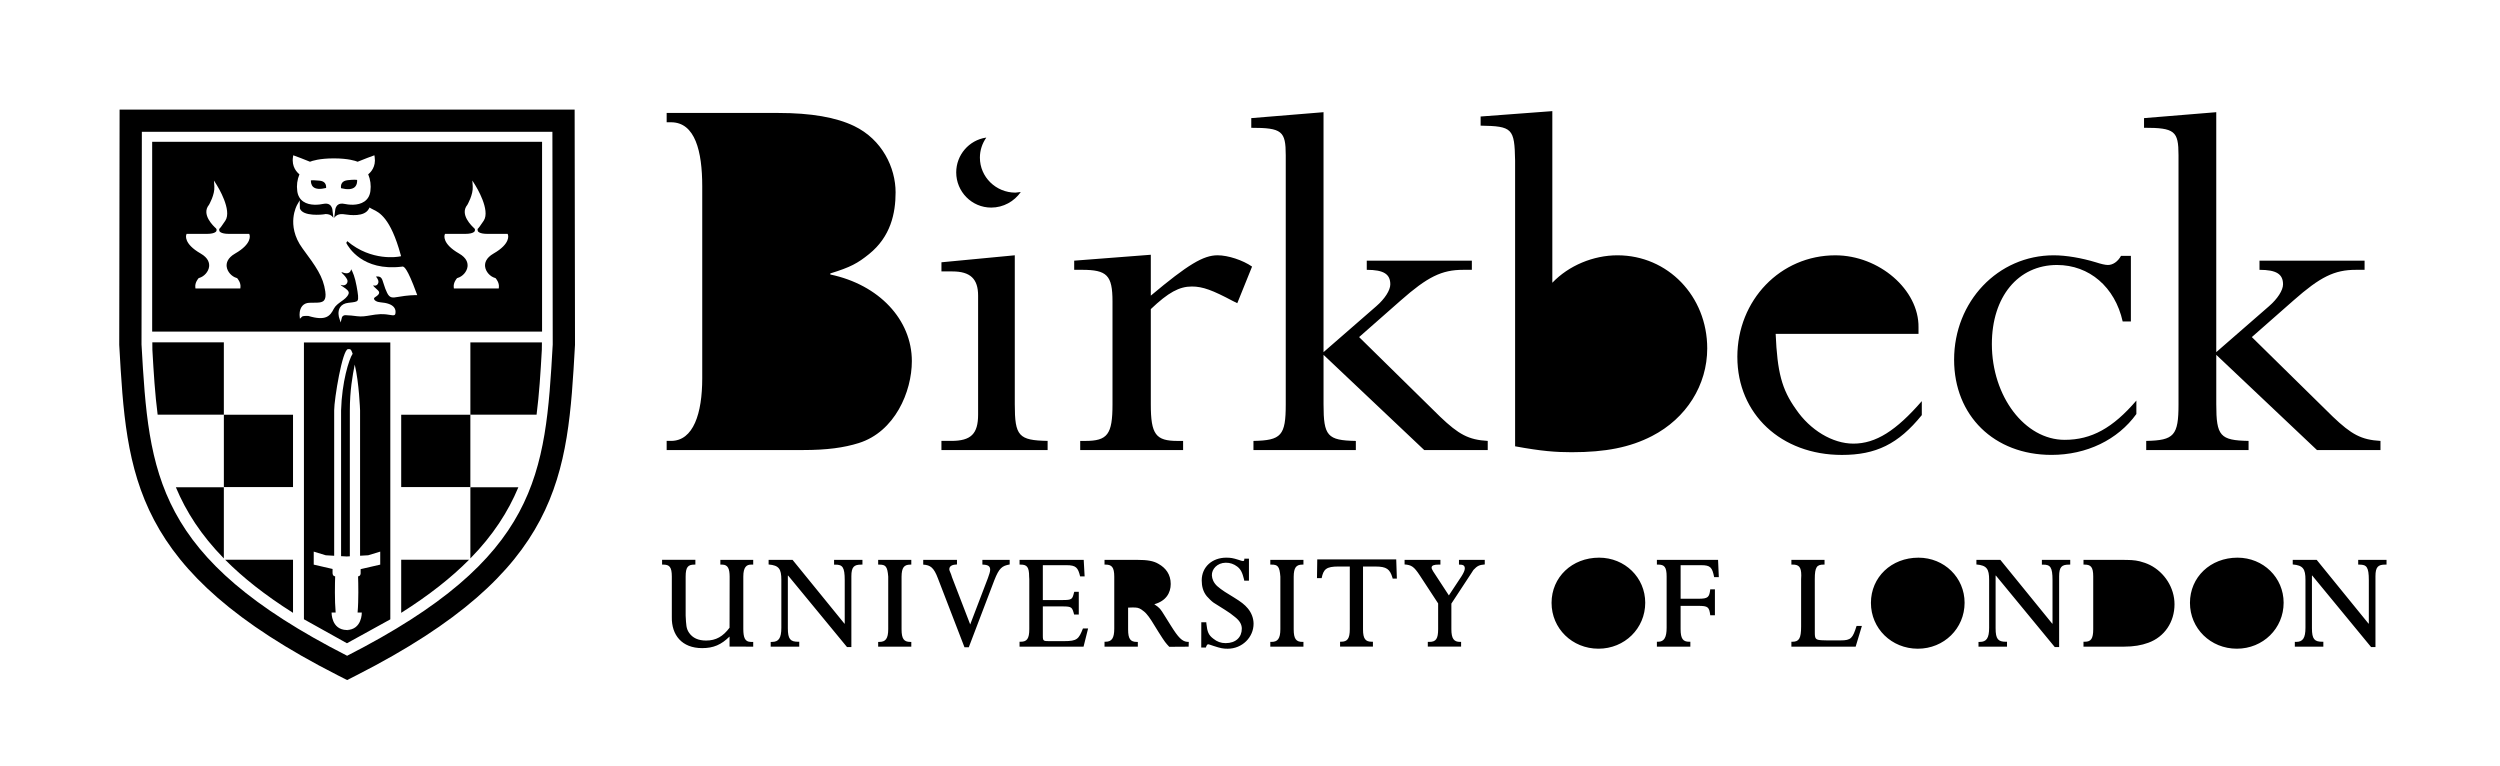
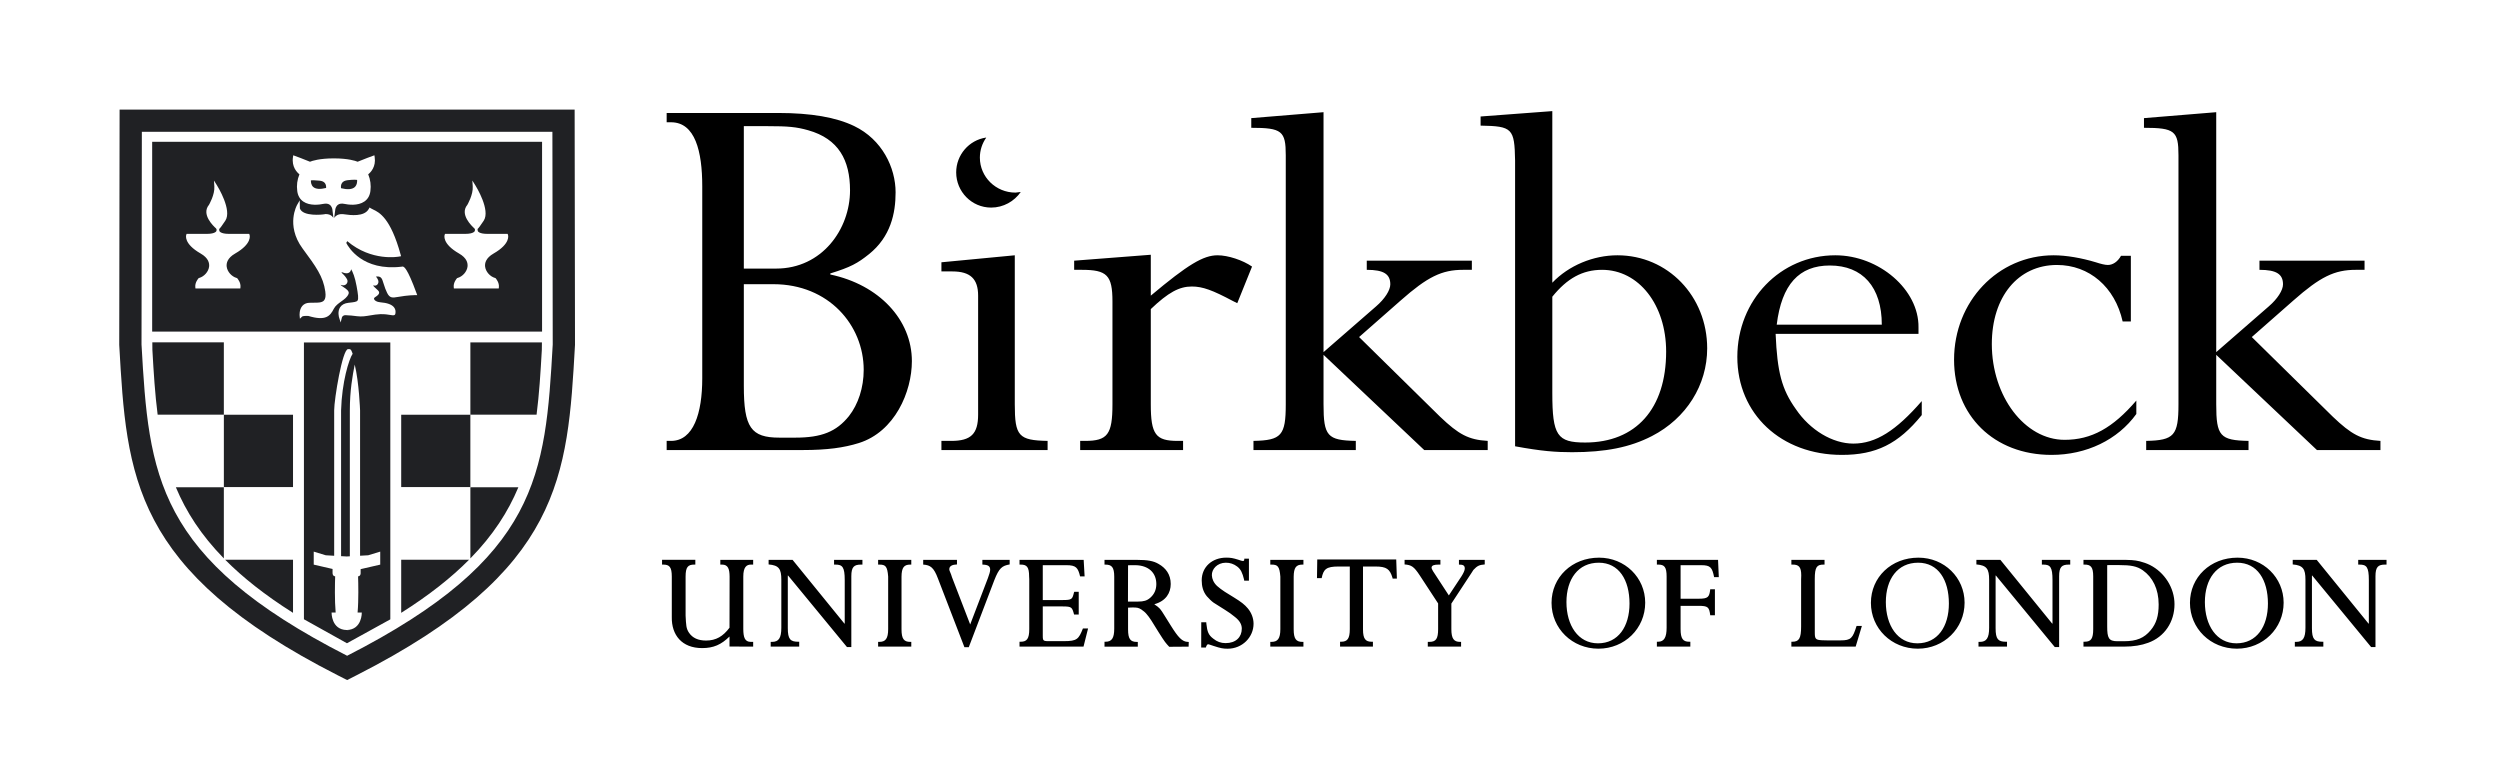
- <svg xmlns="http://www.w3.org/2000/svg" viewBox="42 23 173 53">
-   <path d="M207.148 62.071h-.093c-.487 0-.673.155-.673.807v4.9h-.301l-4.074-4.949h-.021v3.646c0 .754.177.933.706.933h.083v.34h-1.973v-.329h.093c.456 0 .643-.262.643-.975v-3.325c0-.744-.162-.999-.881-1.058v-.317h1.659l3.586 4.411h.021v-3.011c0-.907-.156-1.072-.643-1.072h-.093V61.742h1.961v.328zm-10.357 5.819c-1.82 0-3.246-1.402-3.246-3.171 0-1.779 1.415-3.129 3.289-3.129 1.788 0 3.193 1.381 3.193 3.119 0 1.779-1.426 3.181-3.236 3.181v0zm-6.134-.409c-.466.173-1.011.267-1.674.267h-2.806v-.34h.095c.425 0 .579-.209.579-.872v-3.649c0-.662-.176-.816-.601-.816h-.072v-.328h2.485c.757 0 1.028.009 1.412.101.238.061.477.143.705.255 1.006.51 1.696 1.574 1.696 2.716 0 1.223-.687 2.259-1.817 2.666zm-5.398-5.409h-.093c-.487 0-.674.155-.674.807v4.9h-.3l-4.075-4.949h-.021v3.646c0 .754.177.933.706.933h.083v.34h-1.973v-.329h.093c.456 0 .643-.262.643-.975v-3.325c0-.744-.162-.999-.881-1.058v-.317h1.659l3.587 4.411h.021v-3.011c0-.907-.156-1.072-.643-1.072h-.093V61.742h1.962v.328zm-10.545 5.819c-1.82 0-3.246-1.402-3.246-3.171 0-1.779 1.415-3.129 3.289-3.129 1.788 0 3.193 1.381 3.193 3.119 0 1.779-1.426 3.181-3.236 3.181v0zm-4.302-.143h-4.448v-.339h.062c.466 0 .611-.22.611-1.055V63.081l.011-.265c0-.591-.176-.746-.591-.746h-.093V61.742h2.294v.328h-.062c-.467 0-.613.158-.613 1.004l.002 3.298v.367c-.002.461.035.546.501.566l.342.01h.943c.726 0 .834-.153 1.104-.999h.367l-.43 1.43v-0zm-10.877-3.315c.663 0 .752-.102.814-.652h.323v1.796h-.323c-.072-.571-.151-.651-.825-.651h-1.226v1.611c0 .662.166.872.591.872h.083v.339h-2.315v-.339h.083c.425 0 .591-.309.591-.972v-3.538c0-.662-.155-.828-.58-.828h-.094V61.742h4.233l.052 1.194h-.323c-.135-.673-.255-.825-.897-.825h-1.423v2.321H159.534zm-6.921 3.457c-1.82 0-3.246-1.402-3.246-3.171 0-1.779 1.416-3.129 3.289-3.129 1.788 0 3.193 1.381 3.193 3.119 0 1.779-1.426 3.181-3.236 3.181l0.0 0zm-7.868-5.83c-.385.032-.517.096-.785.38l-.124.194-1.402 2.135v1.767c0 .662.176.883.601.883h.072v.328h-2.304v-.328h.114c.456-.002.601-.221.601-.883V64.757l-1.262-1.928c-.415-.632-.583-.729-1.06-.77v-.317h2.48v.328h-.124c-.301 0-.479.048-.487.207-.003.061.042.143.104.255l.114.173.978 1.497.874-1.323c.135-.214.229-.408.229-.54 0-.224-.135-.269-.404-.269V61.742h1.785v.317-0zm-6.373.979l-.021-.081c-.176-.571-.399-.754-1.166-.754h-.865V66.566c0 .642.177.841.592.841h.093v.339h-2.273v-.339h.072c.435 0 .601-.21.601-.872v-4.332h-.793c-.829 0-1.03.183-1.155.805h-.323l.019-1.296h5.465l.044 1.326h-.292v-0zm-6.175-.968h-.073c-.435 0-.595.214-.601.839v3.637c0 .662.166.872.601.872h.073v.329h-2.293v-.329h.083c.425 0 .613-.22.613-.883v-3.637c-.055-.715-.187-.828-.613-.828h-.083V61.742h2.293v.328-0zm-5.242 5.821c-.321 0-.483-.032-.981-.194-.24-.078-.325-.115-.366-.115-.07 0-.112.073-.164.226h-.319l.004-1.746h.344l.01.112c.06.54.14.77.482 1.025.249.204.524.305.845.305.715 0 1.122-.415 1.122-1.001 0-.245-.102-.516-.465-.801-.217-.183-.455-.352-.704-.505-.384-.245-.649-.402-.784-.494-.145-.102-.333-.29-.468-.443-.259-.316-.353-.689-.353-1.097-.001-.947.742-1.574 1.696-1.574.301 0 .477.03.829.143.208.071.255.083.32.09.079.008.104-.042.103-.12-0-.01-.001-.02-.001-.041h.321v1.521h-.328l-.01-.082c-.114-.458-.219-.704-.478-.898-.228-.173-.488-.266-.789-.263-.598.007-.976.45-.96.872.009.249.123.517.361.741.145.132.349.279.535.401.135.082.327.208.648.401.477.296.718.478.944.748.263.315.396.694.397 1.06.002.931-.782 1.729-1.792 1.729v-0zm-5.32-23.502v6.59c0 2.085.341 2.532 1.856 2.532h.379v.633h-7.121v-.633h.341c1.553 0 1.894-.447 1.894-2.532V43.868c0-1.824-.379-2.197-2.121-2.197h-.53v-.633l5.302-.409v2.829c2.576-2.159 3.636-2.792 4.621-2.792.72 0 1.742.335 2.386.782l-1.023 2.532-.303-.149c-1.401-.745-2.083-1.005-2.84-1.005-.871 0-1.629.41-2.841 1.564zm-4.655 23.358h-4.428v-.34h.083c.425 0 .591-.209.591-.872V63.081l-.011-.183c0-.662-.154-.827-.579-.827h-.083V61.742h4.439l.063 1.144h-.312c-.145-.611-.286-.775-.949-.775h-1.631v2.412h1.362c.653 0 .68-.051.794-.51.01-.01.01-.031.021-.061h.311v1.572h-.323c-.135-.499-.15-.56-.793-.56h-1.372v2.03c0 .397.04.372.599.372h.881c.892 0 1.006-.143 1.296-.876h.357l-.315 1.257h-0zm-5.109-5.687c-.529.092-.733.247-1.065 1.092l-1.766 4.636h-.3l-1.835-4.76c-.28-.744-.511-.926-1.019-.957V61.742h2.336v.317c-.321.01-.529.109-.529.323 0 .092.01.086.124.372l.062.193 1.258 3.265 1.227-3.213c.093-.255.155-.445.155-.577 0-.255-.156-.341-.539-.352V61.742h1.889v.317h0zm-6.81.011h-.073c-.435 0-.595.214-.601.839v3.637c0 .662.166.872.601.872h.073v.329h-2.293v-.329h.083c.425 0 .613-.22.613-.883v-3.637c-.055-.715-.187-.828-.613-.828h-.083V61.742h2.293v.328h-0zm-3.38 0h-.093c-.487 0-.674.155-.674.807v4.9h-.3l-4.075-4.949h-.021v3.646c0 .754.177.933.706.933h.083v.34H95.332v-.329h.094c.456 0 .643-.262.643-.975v-3.325c0-.744-.162-.999-.881-1.058v-.317h1.659l3.587 4.411h.021v-3.011c0-.907-.156-1.072-.644-1.072h-.093V61.742h1.963v.328zm-7.56-0h-.163c-.291.002-.522.165-.522.827v3.638c.006.558.097.883.522.883h.163v.329l-1.637-.006v-.694c-.573.563-1.107.801-1.895.801-1.41 0-2.124-.912-2.1-2.149V62.898c0-.662-.166-.827-.591-.827h-.083v-.331h2.304v.331h-.072c-.435 0-.601.165-.601.827v2.7c.035.655.035.895.238 1.192.246.358.636.536 1.175.536.695 0 1.175-.288 1.625-.888l.006-3.357v-.183c-.006-.511-.097-.827-.522-.827h-.12v-.328h2.273v.328h-0zm16.108-29.549l.019.005c-.277.392-.44.868-.44 1.381 0 1.337 1.102 2.421 2.462 2.421l.368-.044c-.449.648-1.205 1.079-2.048 1.079-1.351 0-2.421-1.107-2.421-2.434 0-1.208.885-2.232 2.061-2.408zm80.135-1.349l5-.41v16.604l3.636-3.165c.606-.521.985-1.117.985-1.526 0-.707-.455-1.005-1.629-1.005v-.633h7.272v.633h-.606c-1.477 0-2.461.484-4.317 2.122l-2.879 2.532 5.606 5.51c1.288 1.229 1.97 1.601 3.296 1.675v.633h-4.394l-6.969-6.59v3.425c0 2.197.265 2.494 2.235 2.532v.633h-7.083v-.633c1.932-.037 2.235-.372 2.235-2.532V33.741c0-1.675-.265-1.899-2.386-1.899v-.67l0-0zm-6.249 9.493c.871 0 1.932.186 2.917.484.341.111.644.186.833.186.341 0 .682-.223.909-.633h.682v4.542h-.568c-.53-2.383-2.31-3.909-4.545-3.909-2.689 0-4.507 2.197-4.507 5.473 0 3.611 2.272 6.627 5.038 6.627 1.856 0 3.333-.819 4.962-2.718v.931c-1.288 1.787-3.447 2.829-5.871 2.829-3.977 0-6.742-2.718-6.742-6.589 0-4.021 3.03-7.223 6.893-7.223l0-0zm-21.892 7.037c0-3.946 2.992-7.036 6.78-7.036 3.03 0 5.795 2.383 5.757 4.989v.447h-9.885c.114 2.643.417 3.835 1.401 5.212.985 1.452 2.538 2.383 3.977 2.383 1.553 0 2.954-.893 4.735-2.941v.968c-1.629 2.01-3.182 2.755-5.53 2.755-4.204 0-7.234-2.829-7.234-6.776l-0.0 0zm-11.44 6.59c-1.136 0-2.121-.075-3.939-.41v-19.769c-.038-2.234-.189-2.383-2.386-2.42v-.633l4.962-.372v11.876c1.136-1.191 2.841-1.899 4.507-1.899 3.485 0 6.212 2.829 6.212 6.441 0 2.532-1.439 4.84-3.825 6.068-1.515.782-3.22 1.117-5.53 1.117zm-5.832-.149h-4.394l-6.969-6.59v3.425c0 2.197.265 2.494 2.235 2.532v.633H128.739v-.633c1.932-.037 2.235-.372 2.235-2.532v-17.237c0-1.675-.265-1.899-2.386-1.899v-.67l5-.41v16.604l3.636-3.165c.606-.521.985-1.117.985-1.526 0-.707-.454-1.005-1.629-1.005v-.633h7.272v.633h-.606c-1.477 0-2.462.484-4.318 2.122l-2.878 2.532 5.606 5.51c1.288 1.229 1.97 1.601 3.295 1.675v.633-0zm-20.697 13.605l-1.343.009c-.241-.261-.282-.293-.732-1.006-.394-.652-.648-1.06-.845-1.274-.083-.102-.233-.223-.357-.305-.197-.122-.3-.137-.611-.137l-.302.011v1.511c0 .662.166.861.601.861h.072v.328h-2.305v-.34h.073c.425 0 .601-.243.601-.905V62.91c0-.662-.176-.839-.601-.839h-.073v-.328h2.264c.694 0 1.129.069 1.481.283.487.275.836.72.836 1.384 0 .619-.327 1.179-1.136 1.403.394.265.423.324.703.773l.446.713c.498.795.776 1.117 1.184 1.12h.052l-.009.329zM107.147 53.51h.682c1.364 0 1.856-.484 1.856-1.824v-8.228c0-1.154-.53-1.675-1.78-1.675h-.757v-.633l5.075-.484v10.312c0 2.197.265 2.495 2.272 2.532v.633h-7.348v-.633zm-5.72.149c-1.027.322-2.197.484-3.863.484H88.133v-.633h.303c1.553 0 2.159-1.909 2.159-4.329V35.89c0-2.42-.49-4.429-2.159-4.429h-.303v-.644h7.726c2.273 0 4.001.304 5.249.905 1.936.933 2.867 2.877 2.867 4.59 0 1.452-.342 3.068-1.84 4.273-.785.632-1.273.904-2.678 1.336v.074c3.371.707 5.643 3.127 5.643 5.994 0 2.122-1.177 4.888-3.674 5.67z" fill-rule="evenodd" />
-   <path class="svg-background" d="M100.821 36.174c0-2.085-.785-3.567-2.899-4.163-.818-.231-1.381-.28-2.821-.28h-1.629v9.855h2.235c3.181 0 5.113-2.732 5.113-5.412zm95.993 25.764c-1.426 0-2.237 1.135-2.237 2.727 0 1.606.807 2.852 2.18 2.852 1.405 0 2.183-1.163 2.183-2.755 0-1.634-.733-2.824-2.127-2.824zm-22.078 0c-1.426 0-2.237 1.135-2.237 2.727 0 1.606.807 2.852 2.18 2.852 1.405 0 2.183-1.163 2.183-2.755 0-1.634-.732-2.824-2.127-2.824zM152.865 41.672c-1.363 0-2.424.596-3.446 1.861v6.664c0 2.941.341 3.425 2.272 3.425 3.522 0 5.606-2.345 5.606-6.292 0-3.239-1.894-5.659-4.432-5.659v-0zm15.758-.298c-2.121 0-3.333 1.303-3.674 4.095h7.272c0-2.606-1.326-4.095-3.598-4.095h0zm-48.042 20.738l-.521.004-.007 2.518.697-.004c.39 0 .616-.063.844-.262.282-.246.422-.56.422-.947 0-.794-.544-1.29-1.436-1.309v-0zm32.054-.173c-1.426 0-2.237 1.135-2.237 2.727 0 1.606.807 2.852 2.18 2.852 1.405 0 2.183-1.163 2.183-2.755 0-1.634-.732-2.824-2.127-2.824zm37.647.524c-.403-.283-.84-.359-1.639-.359l-.826.002v4.244c0 .799.103 1.025.704 1.025h.447c.902 0 1.41-.229 1.855-.759.394-.469.555-.999.555-1.783 0-1.08-.416-1.891-1.097-2.369zM95.519 42.666h-2.045v7.045c0 2.867.492 3.574 2.462 3.574h1.098c1.818 0 2.841-.41 3.712-1.489.644-.819 1.023-1.973 1.023-3.202 0-3.09-2.424-5.928-6.25-5.928v0z" fill-rule="evenodd" />
-   <path d="M66.022 32.121H51.816l-.023 14.717c.511 9.028.948 14.764 14.228 21.541 13.279-6.777 13.717-12.513 14.228-21.541l-.023-14.717H66.022zm3.741 33.287V61.732h4.698c-1.222 1.232-2.759 2.452-4.698 3.676zm4.787-3.767V56.72h3.32c-.705 1.688-1.748 3.316-3.32 4.922zm-12.273 3.767c-1.939-1.224-3.475-2.444-4.697-3.676h4.697v3.676zm-4.787-3.767c-1.572-1.606-2.615-3.234-3.32-4.922h3.32V61.642zm12.273-4.935h4.786v-5.006h-4.786v5.006zm-12.272-0h4.786v-5.006h-4.786v5.006zm11.519 9.153l-3.001 1.654-2.977-1.66V46.697h5.978v19.162-0zM79.495 47.166v.038l-.002.038c-.088 1.555-.179 3.034-.362 4.455h-4.581V46.692H79.501l-.006.475zm-22.005 4.531h-4.581c-.183-1.421-.274-2.9-.362-4.455l-.002-.038v-.038l-.004-.475h4.949v5.006zm-4.96-5.752h26.981v-13.133H52.53v13.133zM63.515 35.48c.069-.009.236-.017.611.023.169.019.291.078.363.176.081.111.084.251.077.329-.415.103-.721.079-.889-.069-.155-.137-.167-.355-.162-.46v0zm2.15.183c.075-.109.209-.174.401-.195.419-.046.587-.029.647-.016.007.103.002.347-.17.5-.178.157-.503.182-.943.072-.012-.081-.02-.237.065-.36v0zm-2.944-.6c-.155.378-.205.758-.151 1.159.041.316.18.559.413.722.458.319 1.126.221 1.392.165.181-.038.327-.019.435.056.161.112.19.321.19.322l.071.587c-.026-.039-.056-.077-.093-.111-.108-.097-.248-.147-.415-.149l-.001-.004-.086.008c-.003 0-.006 0-.009.001l.005.045-.01-.041c-.143.034-1.516.176-1.71-.402l-.012-.559-.182.32c-.008.015-.204.363-.256.909-.047.502.024 1.274.633 2.1.925 1.254 1.434 1.945 1.576 2.984.042.3.012.502-.09.617-.138.155-.421.159-.721.155-.103-.001-.207 0-.309.006-.195.011-.352.082-.466.212-.229.261-.193.663-.191.68l.02.211.153-.149c.038-.037.244-.057.435-.042 1.211.363 1.503.005 1.759-.5.109-.213.314-.36.513-.503.214-.153.415-.298.505-.519.078-.191-.151-.344-.353-.478-.083-.056-.17-.113-.203-.153-0-0-.001-.001-.001-.002.012-.003.035.003.068.014.126.046.252.021.337-.066.08-.082.105-.203.062-.303-.065-.147-.225-.336-.337-.427-.028-.023-.053-.07-.062-.102.015.003.037.009.067.021.203.082.354.088.462.017.082-.054.122-.139.141-.233.11.186.262.539.377 1.174.098.542.151.879.061.999-.068.089-.26.11-.577.145l-.047.005c-.266.029-.46.131-.575.304-.201.301-.079.698-.074.715l.108.343.088-.349c.024-.095.145-.166.253-.157.056.007.106.009.168.012.118.005.28.012.628.06.322.044.617-.007.929-.06.216-.036.438-.074.68-.082.309-.009.545.031.7.057.166.028.31.053.34-.084.035-.171.005-.319-.089-.441-.153-.199-.468-.315-.963-.355-.24-.018-.397-.128-.422-.221-.013-.047.011-.091.07-.13.17-.11.27-.194.281-.296.009-.089-.056-.152-.084-.179-.04-.039-.082-.078-.122-.114-.077-.07-.192-.177-.202-.202.008-.016.013-.024.014-.025.007 0.0.022.003.033.005.06.012.184.037.273-.11.106-.171-.017-.373-.136-.51.236-.019.373.017.461.275.04.118.07.211.096.291.067.208.108.334.216.559.182.374.366.357.764.286.679-.122 1.173-.124 1.178-.124l.145-0-.049-.134c-.657-1.793-.87-1.828-.95-1.841-.028-.005-.053-.001-.073.007-2.709.322-3.685-1.341-3.839-1.643l.069-.124c1.683 1.425 3.537 1.079 3.617 1.063l.107-.021-.028-.103c-.703-2.56-1.489-2.931-1.911-3.131-.059-.028-.109-.052-.147-.076l-.094-.061-.053.097c-.31.571-1.304.43-1.678.377-.045-.006-.08-.011-.106-.014-.211-.019-.383.03-.512.145-.041.037-.072.077-.099.119l.077-.595c0-.002.029-.211.19-.323.107-.074.253-.094.433-.056.266.057.935.154 1.392-.165.234-.163.373-.406.414-.722.052-.4.001-.79-.152-1.159.166-.131.552-.518.447-1.194l-.019-.122-.117.043c-.007.002-.661.241-1.042.403-.148-.06-.656-.232-1.648-.232-.993 0-1.502.171-1.65.232-.378-.161-1.013-.393-1.041-.403l-.117-.043-.019.121c-.105.677.28 1.063.446 1.195h0zm3.46 31.543c-.04 0-.072-.007-.111-.008-.039.001-.072.008-.111.008h.222zm-1.165-3.938c0 .051.011.193.177.217-.015.457-.043 1.659.034 2.5h-.282s-.029 1.189 1.046 1.213c1.075-.024 1.046-1.213 1.046-1.213h-.292c.077-.842.049-2.043.034-2.5.166-.024.177-.166.177-.217v-.286h.009l1.347-.31v-.901l-.831.254-.564.032V51.396s-.066-1.915-.37-3.167c-.153.775-.338 1.785-.338 3.185v10.082l-.219.012-.387-.022V51.396c.056-1.963.54-3.526.8-3.917-.119-.339-.148-.319-.319-.319-.389 0-.959 3.46-.959 4.237v10.062l-.584-.034-.831-.254v.901l1.303.3v.296zm8.752-22.124c.54.31.615.667.584.912-.044.346-.34.681-.688.779l-.029.008-.02.022c-.01.012-.253.287-.216.608l.01.089h3.104l.01-.089c.036-.321-.206-.596-.216-.608l-.02-.022-.029-.008c-.348-.098-.644-.433-.688-.779-.031-.245.045-.601.584-.911 1.202-.688 1.007-1.271.998-1.295l-.024-.066h-1.406c-.603 0-.661-.201-.661-.201-0 0-0.0 0-0.0 0l-.015-.134c.073-.065.192-.222.426-.575.485-.731-.527-2.367-.57-2.437l-.216-.345.027.404c.04.583-.374 1.279-.372 1.279-.548.657.3 1.467.503 1.644l-.002.033.029.011-.012.115c-0.0.002-.054.206-.662.206H72.795l-.024.066c-.009.024-.205.607.998 1.295zm-17.883 0c.54.31.615.667.584.912-.044.346-.34.681-.688.779l-.029.008-.02.022c-.01.011-.252.286-.216.608l.01.089h3.104l.01-.089c.036-.321-.206-.596-.216-.608l-.02-.022-.029-.008c-.348-.098-.644-.433-.688-.779-.031-.245.045-.601.584-.911 1.202-.688 1.007-1.271.998-1.295l-.024-.066H57.841c-.603 0-.661-.201-.661-.201l-.015-.134c.073-.065.192-.222.426-.575.486-.731-.527-2.367-.57-2.437l-.216-.345.028.404c.04.583-.374 1.279-.372 1.279-.548.657.3 1.467.503 1.644l-.002.033.029.011-.012.115c-0.0.002-.054.206-.662.206h-1.404l-.024.066c-.009.024-.205.607.998 1.295v-0zm25.905 6.312l-.002.043c-.511 9.045-.881 15.58-15.105 22.824l-.661.336v.001l-.001-.001-.002.001v-.001l-.661-.336c-14.224-7.244-14.594-13.779-15.105-22.824l-.002-.043v-.043l.025-16.227h31.489l.025 16.227v.043z" fill-rule="evenodd" />
+ <svg xmlns="http://www.w3.org/2000/svg" viewBox="42 23 173 53" version="1.1" id="svg3">
+   <defs id="defs3" />
+   <path id="path1" d="M 149.42 30.689 L 144.457 31.061 L 144.457 31.693 C 146.654 31.731 146.806 31.88 146.844 34.113 L 146.844 53.883 C 148.662 54.218 149.647 54.293 150.783 54.293 C 153.093 54.293 154.798 53.958 156.312 53.176 C 158.699 51.947 160.137 49.639 160.137 47.107 C 160.137 43.496 157.41 40.666 153.926 40.666 C 152.259 40.666 150.556 41.373 149.42 42.564 L 149.42 30.689 z M 133.588 30.764 L 128.588 31.174 L 128.588 31.844 C 130.709 31.844 130.975 32.067 130.975 33.742 L 130.975 50.979 C 130.975 53.138 130.672 53.472 128.74 53.51 L 128.74 54.143 L 135.822 54.143 L 135.822 53.51 C 133.853 53.472 133.588 53.175 133.588 50.979 L 133.588 47.553 L 140.557 54.143 L 144.949 54.143 L 144.949 53.51 C 143.624 53.435 142.942 53.065 141.654 51.836 L 136.049 46.324 L 138.928 43.793 C 140.784 42.155 141.769 41.672 143.246 41.672 L 143.852 41.672 L 143.852 41.039 L 136.58 41.039 L 136.58 41.672 C 137.754 41.672 138.209 41.969 138.209 42.676 C 138.209 43.085 137.828 43.682 137.223 44.203 L 133.588 47.367 L 133.588 30.764 z M 195.363 30.764 L 190.363 31.174 L 190.363 31.844 C 192.484 31.844 192.75 32.067 192.75 33.742 L 192.75 50.979 C 192.75 53.138 192.447 53.472 190.516 53.51 L 190.516 54.143 L 197.598 54.143 L 197.598 53.51 C 195.628 53.472 195.363 53.175 195.363 50.979 L 195.363 47.553 L 202.332 54.143 L 206.727 54.143 L 206.727 53.51 C 205.401 53.435 204.717 53.065 203.43 51.836 L 197.824 46.324 L 200.703 43.793 C 202.559 42.155 203.545 41.672 205.021 41.672 L 205.627 41.672 L 205.627 41.039 L 198.355 41.039 L 198.355 41.672 C 199.529 41.672 199.984 41.969 199.984 42.676 C 199.984 43.085 199.604 43.682 198.998 44.203 L 195.363 47.367 L 195.363 30.764 z M 88.133 30.818 L 88.133 31.461 L 88.436 31.461 C 90.104 31.461 90.596 33.471 90.596 35.891 L 90.596 49.182 C 90.596 51.602 89.988 53.51 88.436 53.51 L 88.133 53.51 L 88.133 54.143 L 97.564 54.143 C 99.231 54.143 100.401 53.982 101.428 53.66 C 103.924 52.878 105.102 50.112 105.102 47.99 C 105.102 45.124 102.828 42.704 99.457 41.996 L 99.457 41.922 C 100.862 41.489 101.351 41.217 102.137 40.586 C 103.634 39.382 103.975 37.764 103.975 36.312 C 103.975 34.6 103.045 32.655 101.109 31.723 C 99.861 31.121 98.132 30.818 95.859 30.818 L 88.133 30.818 z M 93.473 31.73 L 95.102 31.73 C 96.541 31.73 97.104 31.781 97.922 32.012 C 100.036 32.607 100.822 34.089 100.822 36.174 C 100.822 38.854 98.89 41.586 95.709 41.586 L 93.473 41.586 L 93.473 31.73 z M 110.229 32.521 C 109.053 32.697 108.168 33.722 108.168 34.93 C 108.168 36.258 109.237 37.365 110.588 37.365 C 111.432 37.365 112.188 36.933 112.637 36.285 L 112.27 36.328 C 110.91 36.328 109.807 35.245 109.807 33.908 C 109.807 33.395 109.969 32.919 110.246 32.527 L 110.229 32.521 z M 121.635 40.629 L 116.332 41.039 L 116.332 41.672 L 116.861 41.672 C 118.604 41.672 118.982 42.043 118.982 43.867 L 118.982 50.979 C 118.982 53.063 118.643 53.51 117.09 53.51 L 116.748 53.51 L 116.748 54.143 L 123.869 54.143 L 123.869 53.51 L 123.49 53.51 C 121.975 53.51 121.635 53.063 121.635 50.979 L 121.635 44.389 C 122.847 43.235 123.603 42.826 124.475 42.826 C 125.232 42.826 125.915 43.086 127.316 43.83 L 127.619 43.98 L 128.641 41.447 C 127.997 41.001 126.976 40.666 126.256 40.666 C 125.271 40.666 124.21 41.3 121.635 43.459 L 121.635 40.629 z M 112.223 40.666 L 107.146 41.15 L 107.146 41.783 L 107.904 41.783 C 109.154 41.783 109.686 42.305 109.686 43.459 L 109.686 51.686 C 109.686 53.026 109.192 53.51 107.828 53.51 L 107.146 53.51 L 107.146 54.143 L 114.494 54.143 L 114.494 53.51 C 112.487 53.473 112.223 53.175 112.223 50.979 L 112.223 40.666 z M 169.002 40.666 C 165.214 40.666 162.223 43.757 162.223 47.703 C 162.223 51.649 165.253 54.479 169.457 54.479 C 171.805 54.479 173.357 53.733 174.986 51.723 L 174.986 50.756 C 173.206 52.803 171.805 53.697 170.252 53.697 C 168.813 53.697 167.26 52.766 166.275 51.314 C 165.291 49.937 164.987 48.745 164.873 46.102 L 174.76 46.102 L 174.76 45.654 C 174.798 43.048 172.032 40.666 169.002 40.666 z M 184.113 40.666 C 180.25 40.666 177.221 43.868 177.221 47.889 C 177.221 51.76 179.986 54.479 183.963 54.479 C 186.387 54.479 188.546 53.435 189.834 51.648 L 189.834 50.719 C 188.205 52.617 186.727 53.436 184.871 53.436 C 182.106 53.436 179.834 50.42 179.834 46.809 C 179.834 43.532 181.652 41.336 184.342 41.336 C 186.576 41.336 188.356 42.863 188.887 45.246 L 189.455 45.246 L 189.455 40.703 L 188.773 40.703 C 188.546 41.113 188.204 41.336 187.863 41.336 C 187.674 41.336 187.372 41.262 187.031 41.15 C 186.047 40.852 184.984 40.666 184.113 40.666 z M 168.623 41.373 C 170.895 41.373 172.221 42.863 172.221 45.469 L 164.949 45.469 C 165.29 42.677 166.502 41.373 168.623 41.373 z M 152.865 41.672 C 155.403 41.672 157.297 44.091 157.297 47.33 C 157.297 51.276 155.214 53.623 151.691 53.623 C 149.76 53.623 149.42 53.138 149.42 50.197 L 149.42 43.533 C 150.442 42.267 151.502 41.672 152.865 41.672 z M 93.473 42.666 L 95.52 42.666 C 99.345 42.666 101.768 45.504 101.768 48.594 C 101.768 49.822 101.39 50.976 100.746 51.795 C 99.875 52.875 98.851 53.285 97.033 53.285 L 95.936 53.285 C 93.966 53.285 93.473 52.578 93.473 49.711 L 93.473 42.666 z M 126.854 61.588 C 125.9 61.588 125.158 62.215 125.158 63.162 C 125.159 63.57 125.253 63.944 125.512 64.26 C 125.646 64.413 125.833 64.601 125.979 64.703 C 126.113 64.795 126.378 64.953 126.762 65.197 C 127.01 65.35 127.249 65.518 127.467 65.701 C 127.83 65.987 127.932 66.257 127.932 66.502 C 127.932 67.088 127.524 67.504 126.809 67.504 C 126.487 67.504 126.214 67.403 125.965 67.199 C 125.623 66.945 125.542 66.714 125.482 66.174 L 125.473 66.062 L 125.127 66.062 L 125.123 67.809 L 125.443 67.809 C 125.495 67.656 125.537 67.582 125.607 67.582 C 125.649 67.582 125.733 67.619 125.973 67.697 C 126.47 67.859 126.634 67.891 126.955 67.891 C 127.965 67.891 128.748 67.093 128.746 66.162 C 128.745 65.795 128.612 65.416 128.35 65.102 C 128.124 64.832 127.883 64.649 127.406 64.354 C 127.085 64.16 126.893 64.035 126.758 63.953 C 126.571 63.831 126.368 63.683 126.223 63.551 C 125.984 63.327 125.871 63.06 125.861 62.811 C 125.845 62.389 126.222 61.946 126.82 61.939 C 127.121 61.936 127.381 62.028 127.609 62.201 C 127.868 62.395 127.974 62.641 128.088 63.1 L 128.098 63.182 L 128.426 63.182 L 128.426 61.66 L 128.105 61.66 C 128.105 61.68 128.105 61.691 128.105 61.701 C 128.106 61.779 128.08 61.828 128.002 61.82 C 127.937 61.813 127.889 61.802 127.682 61.73 C 127.329 61.618 127.154 61.588 126.854 61.588 z M 152.656 61.59 C 150.783 61.59 149.367 62.94 149.367 64.719 C 149.367 66.487 150.793 67.889 152.613 67.889 C 154.423 67.889 155.848 66.486 155.848 64.707 C 155.848 62.97 154.444 61.59 152.656 61.59 z M 174.756 61.59 C 172.883 61.59 171.467 62.94 171.467 64.719 C 171.467 66.487 172.893 67.889 174.713 67.889 C 176.522 67.889 177.949 66.486 177.949 64.707 C 177.949 62.97 176.544 61.59 174.756 61.59 z M 196.834 61.59 C 194.961 61.59 193.545 62.94 193.545 64.719 C 193.545 66.487 194.971 67.889 196.791 67.889 C 198.601 67.889 200.027 66.486 200.027 64.707 C 200.027 62.97 198.622 61.59 196.834 61.59 z M 133.154 61.713 L 133.135 63.008 L 133.459 63.008 C 133.583 62.386 133.784 62.203 134.613 62.203 L 135.406 62.203 L 135.406 66.535 C 135.406 67.197 135.24 67.408 134.805 67.408 L 134.732 67.408 L 134.732 67.746 L 137.006 67.746 L 137.006 67.408 L 136.912 67.408 C 136.498 67.408 136.32 67.208 136.32 66.566 L 136.32 62.203 L 137.186 62.203 C 137.953 62.203 138.175 62.387 138.352 62.957 L 138.371 63.039 L 138.664 63.039 L 138.619 61.713 L 133.154 61.713 z M 87.814 61.738 L 87.814 62.07 L 87.896 62.07 C 88.321 62.07 88.488 62.236 88.488 62.898 L 88.488 65.699 C 88.465 66.936 89.178 67.848 90.588 67.848 C 91.376 67.848 91.91 67.61 92.482 67.047 L 92.482 67.74 L 94.119 67.746 L 94.119 67.418 L 93.957 67.418 C 93.532 67.418 93.442 67.093 93.436 66.535 L 93.436 62.898 C 93.436 62.236 93.666 62.072 93.957 62.07 L 94.119 62.07 L 94.119 61.742 L 91.846 61.742 L 91.846 62.07 L 91.967 62.07 C 92.392 62.07 92.482 62.387 92.488 62.898 L 92.488 63.082 L 92.482 66.438 C 92.032 67.037 91.552 67.326 90.857 67.326 C 90.318 67.326 89.927 67.149 89.682 66.791 C 89.478 66.494 89.478 66.253 89.443 65.598 L 89.443 62.898 C 89.443 62.236 89.609 62.07 90.045 62.07 L 90.117 62.07 L 90.117 61.738 L 87.814 61.738 z M 95.188 61.742 L 95.188 62.059 C 95.906 62.118 96.068 62.373 96.068 63.117 L 96.068 66.443 C 96.068 67.157 95.882 67.418 95.426 67.418 L 95.332 67.418 L 95.332 67.746 L 97.305 67.746 L 97.305 67.408 L 97.223 67.408 C 96.694 67.408 96.516 67.229 96.516 66.475 L 96.516 62.828 L 96.537 62.828 L 100.611 67.777 L 100.912 67.777 L 100.912 62.877 C 100.912 62.225 101.099 62.07 101.586 62.07 L 101.68 62.07 L 101.68 61.742 L 99.717 61.742 L 99.717 62.07 L 99.811 62.07 C 100.298 62.07 100.455 62.236 100.455 63.143 L 100.455 66.154 L 100.434 66.154 L 96.846 61.742 L 95.188 61.742 z M 102.766 61.742 L 102.766 62.07 L 102.85 62.07 C 103.275 62.07 103.406 62.184 103.461 62.898 L 103.461 66.535 C 103.461 67.197 103.275 67.418 102.85 67.418 L 102.766 67.418 L 102.766 67.746 L 105.061 67.746 L 105.061 67.418 L 104.986 67.418 C 104.551 67.418 104.385 67.209 104.385 66.547 L 104.385 62.908 C 104.391 62.284 104.551 62.07 104.986 62.07 L 105.061 62.07 L 105.061 61.742 L 102.766 61.742 z M 105.885 61.742 L 105.885 62.07 C 106.393 62.101 106.624 62.284 106.904 63.027 L 108.738 67.787 L 109.039 67.787 L 110.805 63.152 C 111.137 62.307 111.34 62.15 111.869 62.059 L 111.869 61.742 L 109.98 61.742 L 109.98 62.07 C 110.363 62.081 110.52 62.166 110.52 62.422 C 110.52 62.554 110.459 62.745 110.365 63 L 109.137 66.213 L 107.879 62.947 L 107.816 62.754 C 107.702 62.469 107.693 62.475 107.693 62.383 C 107.693 62.169 107.901 62.069 108.223 62.059 L 108.223 61.742 L 105.885 61.742 z M 112.551 61.742 L 112.551 62.07 L 112.635 62.07 C 113.06 62.07 113.215 62.236 113.215 62.898 L 113.225 63.082 L 113.225 66.535 C 113.225 67.197 113.06 67.408 112.635 67.408 L 112.551 67.408 L 112.551 67.746 L 116.979 67.746 L 117.295 66.49 L 116.938 66.49 C 116.647 67.224 116.532 67.367 115.641 67.367 L 114.76 67.367 C 114.2 67.367 114.16 67.391 114.16 66.994 L 114.16 64.965 L 115.533 64.965 C 116.176 64.965 116.191 65.026 116.326 65.525 L 116.648 65.525 L 116.648 63.953 L 116.338 63.953 C 116.327 63.984 116.327 64.003 116.316 64.014 C 116.202 64.472 116.177 64.523 115.523 64.523 L 114.16 64.523 L 114.16 62.111 L 115.793 62.111 C 116.456 62.111 116.597 62.275 116.742 62.887 L 117.055 62.887 L 116.99 61.742 L 112.551 61.742 z M 129.904 61.742 L 129.904 62.07 L 129.986 62.07 C 130.411 62.07 130.544 62.184 130.6 62.898 L 130.6 66.535 C 130.6 67.197 130.411 67.418 129.986 67.418 L 129.904 67.418 L 129.904 67.746 L 132.197 67.746 L 132.197 67.418 L 132.125 67.418 C 131.69 67.418 131.523 67.209 131.523 66.547 L 131.523 62.908 C 131.53 62.284 131.69 62.07 132.125 62.07 L 132.197 62.07 L 132.197 61.742 L 129.904 61.742 z M 139.197 61.742 L 139.197 62.059 C 139.674 62.099 139.841 62.198 140.256 62.83 L 141.518 64.758 L 141.518 66.535 C 141.518 67.197 141.374 67.416 140.918 67.418 L 140.803 67.418 L 140.803 67.746 L 143.107 67.746 L 143.107 67.418 L 143.035 67.418 C 142.61 67.418 142.434 67.197 142.434 66.535 L 142.434 64.768 L 143.836 62.633 L 143.959 62.439 C 144.227 62.156 144.359 62.09 144.744 62.059 L 144.744 61.742 L 142.959 61.742 L 142.959 62.07 C 143.228 62.07 143.363 62.116 143.363 62.34 C 143.363 62.472 143.269 62.665 143.135 62.879 L 142.26 64.203 L 141.283 62.705 L 141.168 62.531 C 141.106 62.419 141.061 62.338 141.064 62.277 C 141.073 62.119 141.252 62.07 141.553 62.07 L 141.676 62.07 L 141.676 61.742 L 139.197 61.742 z M 156.656 61.742 L 156.656 62.07 L 156.75 62.07 C 157.175 62.07 157.33 62.236 157.33 62.898 L 157.33 66.436 C 157.33 67.098 157.163 67.408 156.738 67.408 L 156.656 67.408 L 156.656 67.746 L 158.971 67.746 L 158.971 67.408 L 158.889 67.408 C 158.464 67.408 158.297 67.197 158.297 66.535 L 158.297 64.924 L 159.523 64.924 C 160.197 64.924 160.275 65.006 160.348 65.576 L 160.672 65.576 L 160.672 63.779 L 160.348 63.779 C 160.285 64.329 160.197 64.432 159.533 64.432 L 158.297 64.432 L 158.297 62.111 L 159.721 62.111 C 160.364 62.111 160.482 62.265 160.617 62.938 L 160.941 62.938 L 160.889 61.742 L 156.656 61.742 z M 165.963 61.742 L 165.963 62.07 L 166.057 62.07 C 166.471 62.07 166.646 62.225 166.646 62.816 L 166.637 63.082 L 166.637 66.352 C 166.637 67.187 166.492 67.408 166.025 67.408 L 165.963 67.408 L 165.963 67.746 L 170.412 67.746 L 170.842 66.316 L 170.475 66.316 C 170.205 67.162 170.095 67.314 169.369 67.314 L 168.426 67.314 L 168.084 67.305 C 167.618 67.284 167.582 67.199 167.584 66.738 L 167.584 66.373 L 167.582 63.074 C 167.582 62.228 167.729 62.07 168.195 62.07 L 168.258 62.07 L 168.258 61.742 L 165.963 61.742 z M 178.766 61.742 L 178.766 62.059 C 179.484 62.118 179.648 62.373 179.648 63.117 L 179.648 66.443 C 179.648 67.157 179.462 67.418 179.006 67.418 L 178.912 67.418 L 178.912 67.746 L 180.885 67.746 L 180.885 67.408 L 180.801 67.408 C 180.272 67.408 180.096 67.229 180.096 66.475 L 180.096 62.828 L 180.117 62.828 L 184.191 67.777 L 184.492 67.777 L 184.492 62.877 C 184.492 62.225 184.679 62.07 185.166 62.07 L 185.26 62.07 L 185.26 61.742 L 183.297 61.742 L 183.297 62.07 L 183.391 62.07 C 183.878 62.07 184.033 62.236 184.033 63.143 L 184.033 66.154 L 184.012 66.154 L 180.426 61.742 L 178.766 61.742 z M 186.176 61.742 L 186.176 62.07 L 186.25 62.07 C 186.675 62.07 186.85 62.224 186.85 62.887 L 186.85 66.535 C 186.85 67.197 186.697 67.406 186.271 67.406 L 186.176 67.406 L 186.176 67.746 L 188.982 67.746 C 189.646 67.746 190.19 67.654 190.656 67.48 C 191.786 67.073 192.475 66.035 192.475 64.812 C 192.475 63.671 191.783 62.607 190.777 62.098 C 190.549 61.986 190.311 61.905 190.072 61.844 C 189.689 61.752 189.419 61.742 188.662 61.742 L 186.176 61.742 z M 200.656 61.742 L 200.656 62.059 C 201.375 62.118 201.537 62.373 201.537 63.117 L 201.537 66.443 C 201.537 67.157 201.351 67.418 200.895 67.418 L 200.803 67.418 L 200.803 67.746 L 202.775 67.746 L 202.775 67.408 L 202.691 67.408 C 202.163 67.408 201.986 67.229 201.986 66.475 L 201.986 62.828 L 202.006 62.828 L 206.082 67.777 L 206.383 67.777 L 206.383 62.877 C 206.383 62.225 206.568 62.07 207.055 62.07 L 207.148 62.07 L 207.148 61.742 L 205.188 61.742 L 205.188 62.07 L 205.279 62.07 C 205.766 62.07 205.924 62.236 205.924 63.143 L 205.924 66.154 L 205.902 66.154 L 202.316 61.742 L 200.656 61.742 z M 118.432 61.744 L 118.432 62.072 L 118.504 62.072 C 118.929 62.072 119.105 62.248 119.105 62.91 L 119.105 66.504 C 119.105 67.166 118.929 67.408 118.504 67.408 L 118.432 67.408 L 118.432 67.748 L 120.736 67.748 L 120.736 67.42 L 120.664 67.42 C 120.229 67.42 120.062 67.221 120.062 66.559 L 120.062 65.049 L 120.365 65.037 C 120.676 65.037 120.78 65.051 120.977 65.174 C 121.101 65.255 121.249 65.377 121.332 65.479 C 121.529 65.693 121.784 66.1 122.178 66.752 C 122.628 67.465 122.669 67.497 122.91 67.758 L 124.252 67.748 L 124.262 67.42 L 124.211 67.42 C 123.803 67.417 123.523 67.094 123.025 66.299 L 122.58 65.586 C 122.3 65.138 122.271 65.079 121.877 64.814 C 122.686 64.59 123.014 64.029 123.014 63.41 C 123.014 62.746 122.665 62.302 122.178 62.027 C 121.825 61.813 121.392 61.744 120.697 61.744 L 118.432 61.744 z M 152.635 61.939 C 154.029 61.939 154.762 63.13 154.762 64.764 C 154.762 66.356 153.983 67.518 152.578 67.518 C 151.205 67.518 150.398 66.272 150.398 64.666 C 150.398 63.074 151.209 61.939 152.635 61.939 z M 174.736 61.939 C 176.131 61.939 176.863 63.13 176.863 64.764 C 176.863 66.356 176.085 67.518 174.68 67.518 C 173.307 67.518 172.5 66.272 172.5 64.666 C 172.5 63.074 173.31 61.939 174.736 61.939 z M 196.814 61.939 C 198.209 61.939 198.941 63.13 198.941 64.764 C 198.941 66.356 198.162 67.518 196.758 67.518 C 195.385 67.518 194.578 66.272 194.578 64.666 C 194.578 63.074 195.388 61.939 196.814 61.939 z M 188.645 62.104 C 189.444 62.104 189.878 62.18 190.281 62.463 C 190.962 62.941 191.379 63.752 191.379 64.832 C 191.379 65.616 191.218 66.147 190.824 66.615 C 190.379 67.145 189.871 67.373 188.969 67.373 L 188.521 67.373 C 187.92 67.373 187.818 67.148 187.818 66.35 L 187.818 62.105 L 188.645 62.104 z M 120.582 62.111 C 121.474 62.13 122.018 62.626 122.018 63.42 C 122.018 63.808 121.877 64.121 121.596 64.367 C 121.368 64.566 121.142 64.629 120.752 64.629 L 120.055 64.633 L 120.061 62.115 L 120.582 62.111 z " />
+   <path d="M66.022 32.121H51.816l-.023 14.717c.511 9.028.948 14.764 14.228 21.541 13.279-6.777 13.717-12.513 14.228-21.541l-.023-14.717H66.022zm3.741 33.287V61.732h4.698c-1.222 1.232-2.759 2.452-4.698 3.676zm4.787-3.767V56.72h3.32c-.705 1.688-1.748 3.316-3.32 4.922zm-12.273 3.767c-1.939-1.224-3.475-2.444-4.697-3.676h4.697v3.676zm-4.787-3.767c-1.572-1.606-2.615-3.234-3.32-4.922h3.32V61.642zm12.273-4.935h4.786v-5.006h-4.786v5.006zm-12.272-0h4.786v-5.006h-4.786v5.006zm11.519 9.153l-3.001 1.654-2.977-1.66V46.697h5.978v19.162-0zM79.495 47.166v.038l-.002.038c-.088 1.555-.179 3.034-.362 4.455h-4.581V46.692H79.501l-.006.475zm-22.005 4.531h-4.581c-.183-1.421-.274-2.9-.362-4.455l-.002-.038v-.038l-.004-.475h4.949v5.006zm-4.96-5.752h26.981v-13.133H52.53v13.133zM63.515 35.48c.069-.009.236-.017.611.023.169.019.291.078.363.176.081.111.084.251.077.329-.415.103-.721.079-.889-.069-.155-.137-.167-.355-.162-.46v0zm2.15.183c.075-.109.209-.174.401-.195.419-.046.587-.029.647-.016.007.103.002.347-.17.5-.178.157-.503.182-.943.072-.012-.081-.02-.237.065-.36v0zm-2.944-.6c-.155.378-.205.758-.151 1.159.041.316.18.559.413.722.458.319 1.126.221 1.392.165.181-.038.327-.019.435.056.161.112.19.321.19.322l.071.587c-.026-.039-.056-.077-.093-.111-.108-.097-.248-.147-.415-.149l-.001-.004-.086.008c-.003 0-.006 0-.009.001l.005.045-.01-.041c-.143.034-1.516.176-1.71-.402l-.012-.559-.182.32c-.008.015-.204.363-.256.909-.047.502.024 1.274.633 2.1.925 1.254 1.434 1.945 1.576 2.984.042.3.012.502-.09.617-.138.155-.421.159-.721.155-.103-.001-.207 0-.309.006-.195.011-.352.082-.466.212-.229.261-.193.663-.191.68l.02.211.153-.149c.038-.037.244-.057.435-.042 1.211.363 1.503.005 1.759-.5.109-.213.314-.36.513-.503.214-.153.415-.298.505-.519.078-.191-.151-.344-.353-.478-.083-.056-.17-.113-.203-.153-0-0-.001-.001-.001-.002.012-.003.035.003.068.014.126.046.252.021.337-.066.08-.082.105-.203.062-.303-.065-.147-.225-.336-.337-.427-.028-.023-.053-.07-.062-.102.015.003.037.009.067.021.203.082.354.088.462.017.082-.054.122-.139.141-.233.11.186.262.539.377 1.174.098.542.151.879.061.999-.068.089-.26.11-.577.145l-.047.005c-.266.029-.46.131-.575.304-.201.301-.079.698-.074.715l.108.343.088-.349c.024-.095.145-.166.253-.157.056.007.106.009.168.012.118.005.28.012.628.06.322.044.617-.007.929-.06.216-.036.438-.074.68-.082.309-.009.545.031.7.057.166.028.31.053.34-.084.035-.171.005-.319-.089-.441-.153-.199-.468-.315-.963-.355-.24-.018-.397-.128-.422-.221-.013-.047.011-.091.07-.13.17-.11.27-.194.281-.296.009-.089-.056-.152-.084-.179-.04-.039-.082-.078-.122-.114-.077-.07-.192-.177-.202-.202.008-.016.013-.024.014-.025.007 0.0.022.003.033.005.06.012.184.037.273-.11.106-.171-.017-.373-.136-.51.236-.019.373.017.461.275.04.118.07.211.096.291.067.208.108.334.216.559.182.374.366.357.764.286.679-.122 1.173-.124 1.178-.124l.145-0-.049-.134c-.657-1.793-.87-1.828-.95-1.841-.028-.005-.053-.001-.073.007-2.709.322-3.685-1.341-3.839-1.643l.069-.124c1.683 1.425 3.537 1.079 3.617 1.063l.107-.021-.028-.103c-.703-2.56-1.489-2.931-1.911-3.131-.059-.028-.109-.052-.147-.076l-.094-.061-.053.097c-.31.571-1.304.43-1.678.377-.045-.006-.08-.011-.106-.014-.211-.019-.383.03-.512.145-.041.037-.072.077-.099.119l.077-.595c0-.002.029-.211.19-.323.107-.074.253-.094.433-.056.266.057.935.154 1.392-.165.234-.163.373-.406.414-.722.052-.4.001-.79-.152-1.159.166-.131.552-.518.447-1.194l-.019-.122-.117.043c-.007.002-.661.241-1.042.403-.148-.06-.656-.232-1.648-.232-.993 0-1.502.171-1.65.232-.378-.161-1.013-.393-1.041-.403l-.117-.043-.019.121c-.105.677.28 1.063.446 1.195h0zm3.46 31.543c-.04 0-.072-.007-.111-.008-.039.001-.072.008-.111.008h.222zm-1.165-3.938c0 .051.011.193.177.217-.015.457-.043 1.659.034 2.5h-.282s-.029 1.189 1.046 1.213c1.075-.024 1.046-1.213 1.046-1.213h-.292c.077-.842.049-2.043.034-2.5.166-.024.177-.166.177-.217v-.286h.009l1.347-.31v-.901l-.831.254-.564.032V51.396s-.066-1.915-.37-3.167c-.153.775-.338 1.785-.338 3.185v10.082l-.219.012-.387-.022V51.396c.056-1.963.54-3.526.8-3.917-.119-.339-.148-.319-.319-.319-.389 0-.959 3.46-.959 4.237v10.062l-.584-.034-.831-.254v.901l1.303.3v.296zm8.752-22.124c.54.31.615.667.584.912-.044.346-.34.681-.688.779l-.029.008-.02.022c-.01.012-.253.287-.216.608l.01.089h3.104l.01-.089c.036-.321-.206-.596-.216-.608l-.02-.022-.029-.008c-.348-.098-.644-.433-.688-.779-.031-.245.045-.601.584-.911 1.202-.688 1.007-1.271.998-1.295l-.024-.066h-1.406c-.603 0-.661-.201-.661-.201-0 0-0.0 0-0.0 0l-.015-.134c.073-.065.192-.222.426-.575.485-.731-.527-2.367-.57-2.437l-.216-.345.027.404c.04.583-.374 1.279-.372 1.279-.548.657.3 1.467.503 1.644l-.002.033.029.011-.012.115c-0.0.002-.054.206-.662.206H72.795l-.024.066c-.009.024-.205.607.998 1.295zm-17.883 0c.54.31.615.667.584.912-.044.346-.34.681-.688.779l-.029.008-.02.022c-.01.011-.252.286-.216.608l.01.089h3.104l.01-.089c.036-.321-.206-.596-.216-.608l-.02-.022-.029-.008c-.348-.098-.644-.433-.688-.779-.031-.245.045-.601.584-.911 1.202-.688 1.007-1.271.998-1.295l-.024-.066H57.841c-.603 0-.661-.201-.661-.201l-.015-.134c.073-.065.192-.222.426-.575.486-.731-.527-2.367-.57-2.437l-.216-.345.028.404c.04.583-.374 1.279-.372 1.279-.548.657.3 1.467.503 1.644l-.002.033.029.011-.012.115c-0.0.002-.054.206-.662.206h-1.404l-.024.066c-.009.024-.205.607.998 1.295v-0zm25.905 6.312l-.002.043c-.511 9.045-.881 15.58-15.105 22.824l-.661.336v.001l-.001-.001-.002.001v-.001l-.661-.336c-14.224-7.244-14.594-13.779-15.105-22.824l-.002-.043v-.043l.025-16.227h31.489l.025 16.227v.043z" fill="#202124" fill-rule="evenodd" id="path3" />
</svg>
